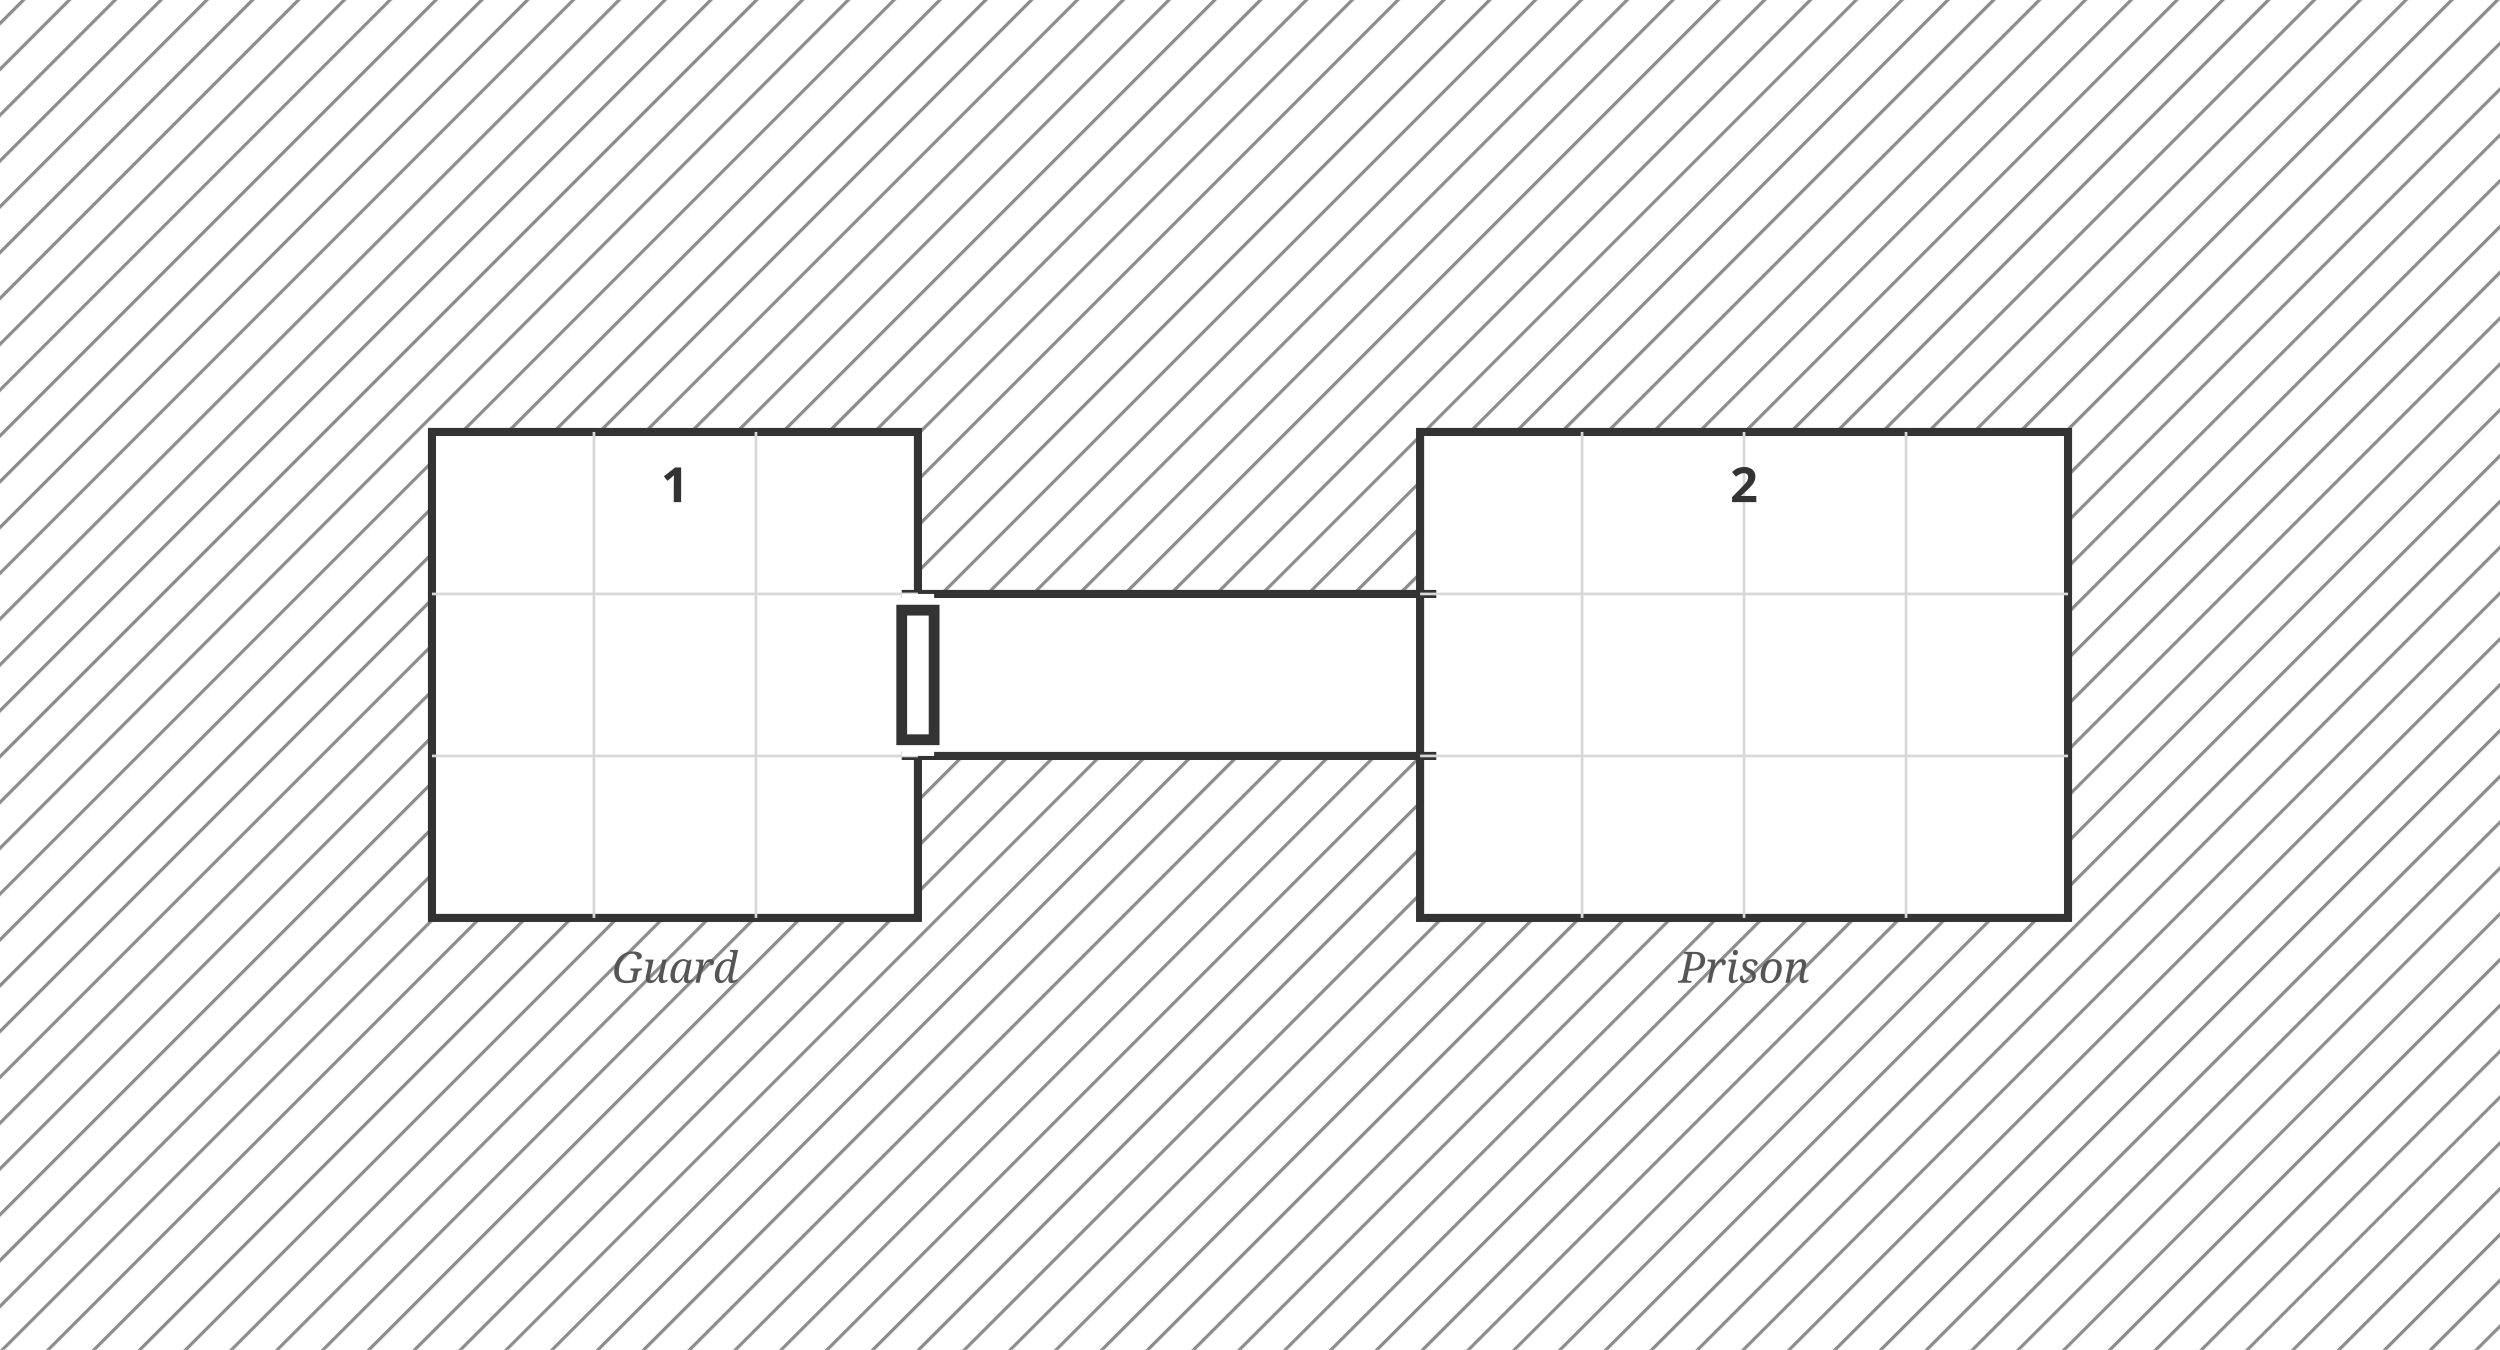
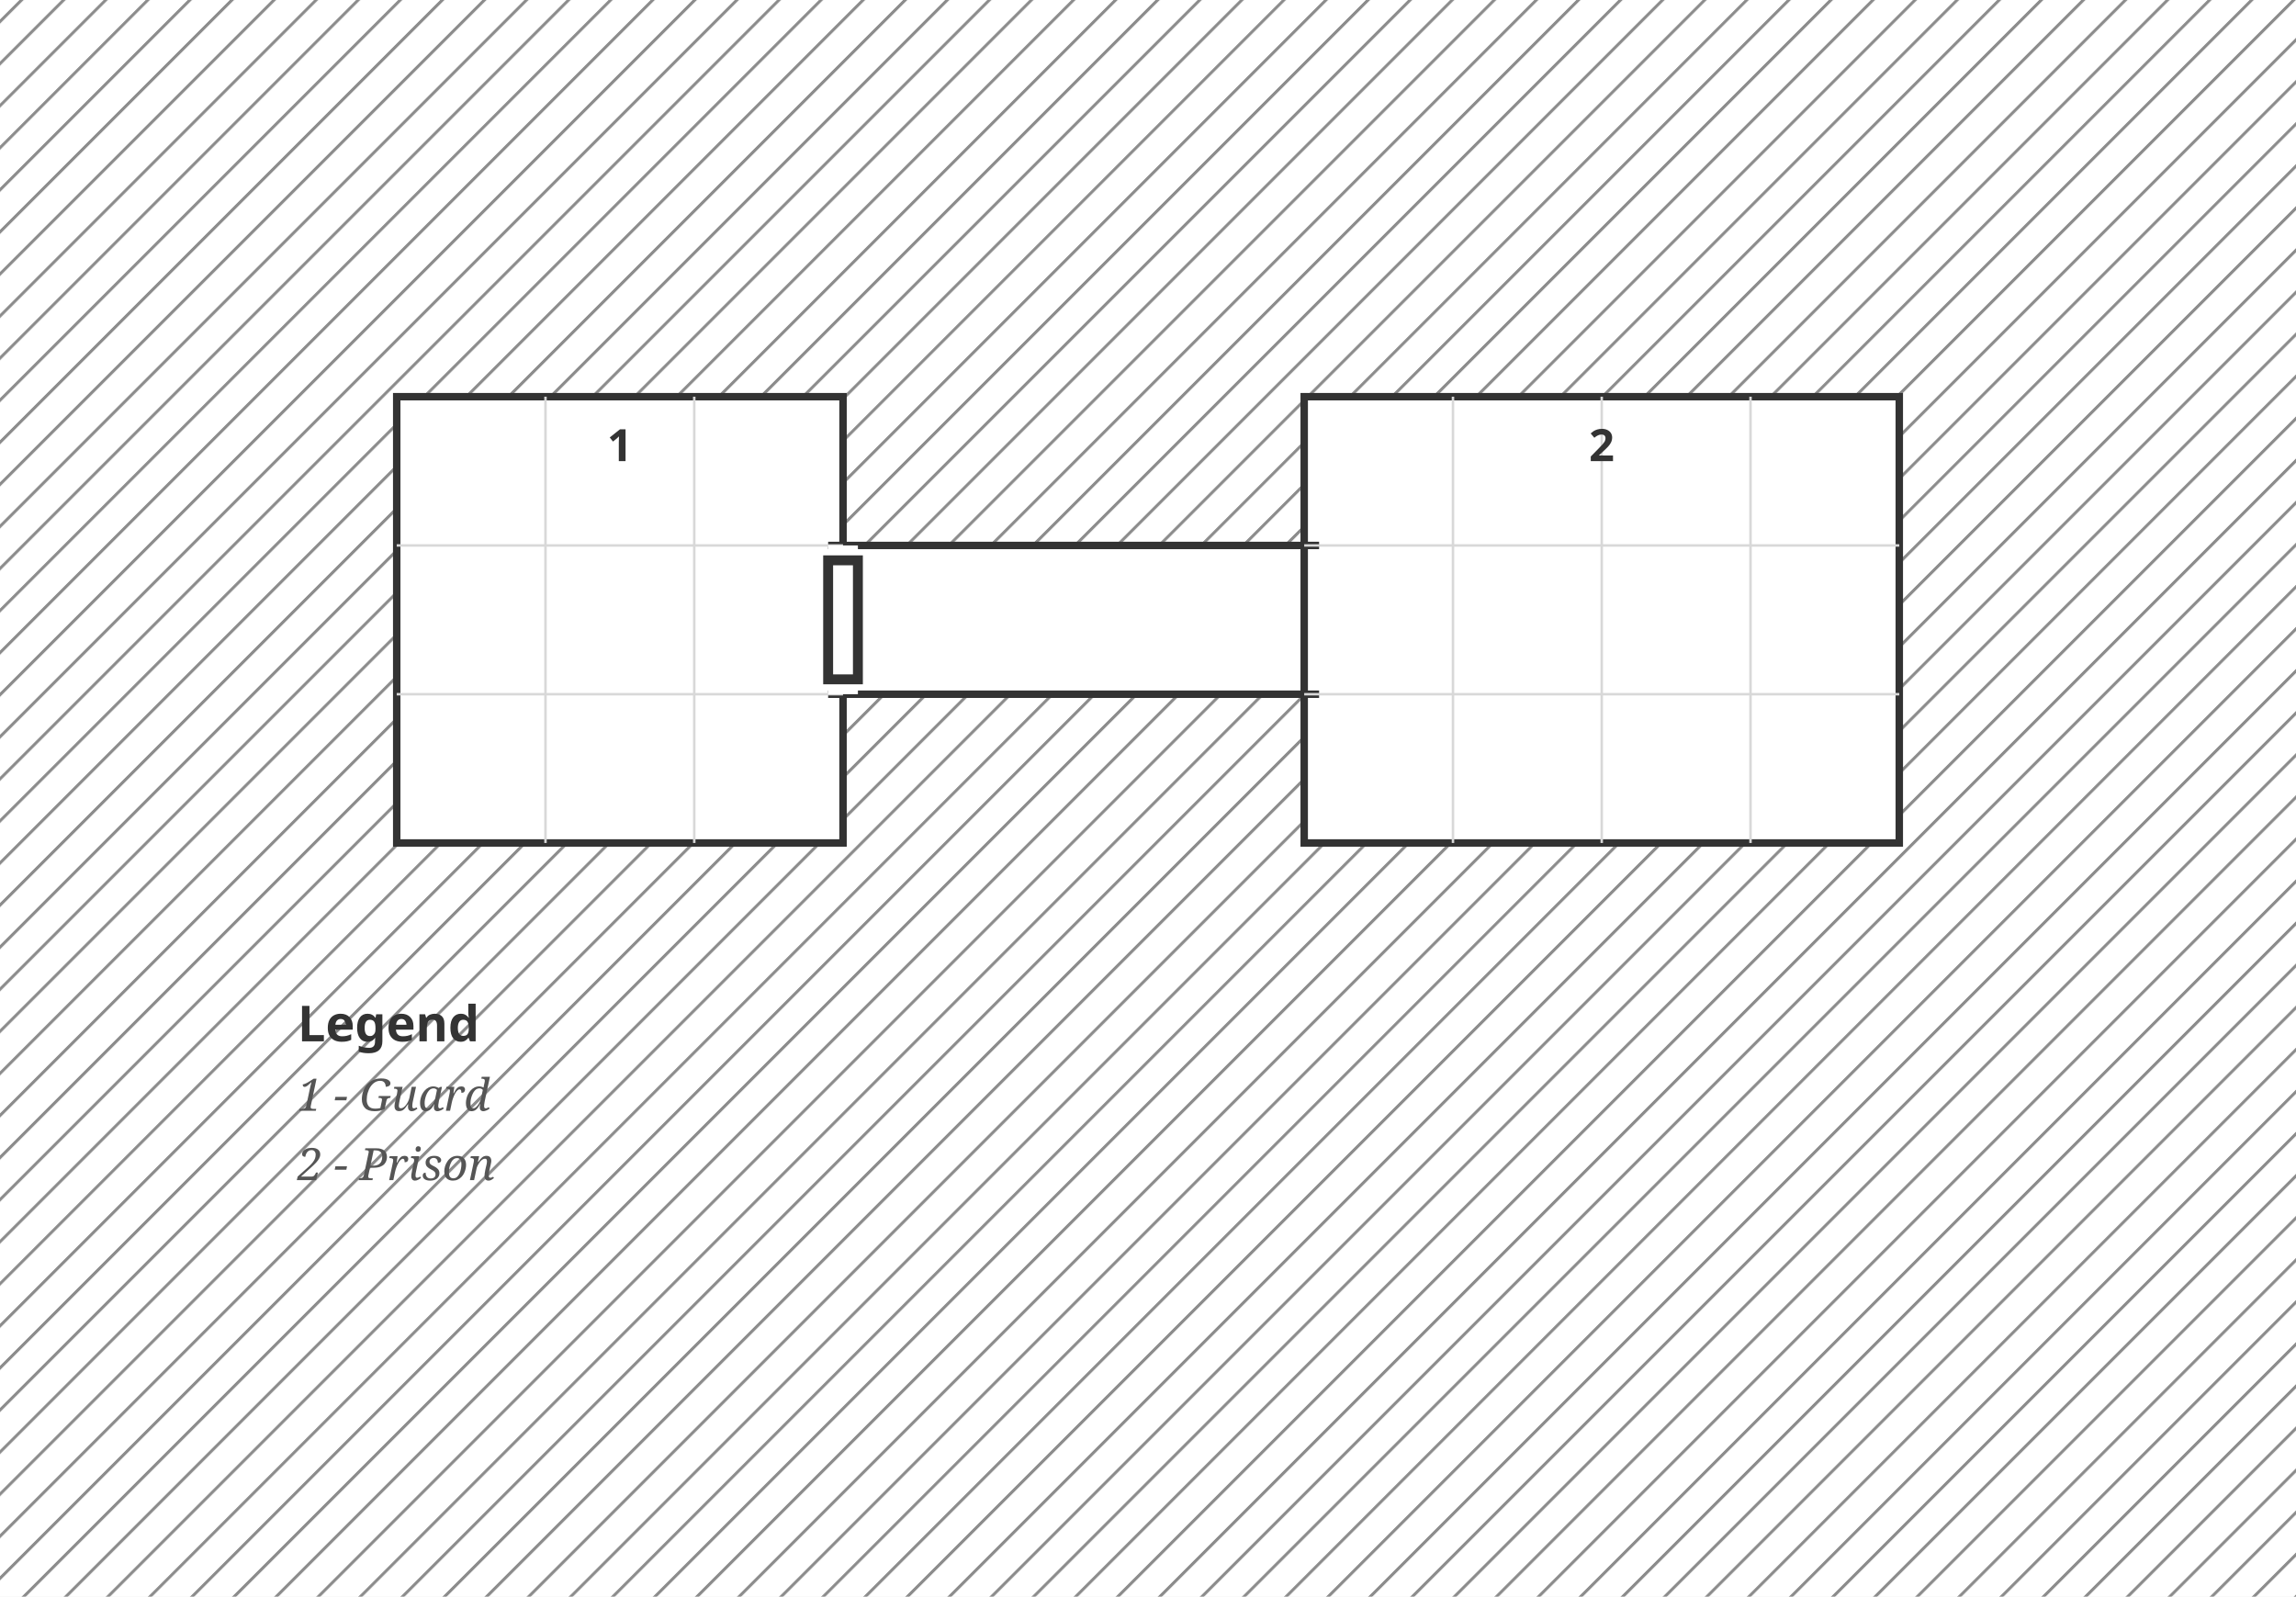
- <svg xmlns="http://www.w3.org/2000/svg" viewBox="-125 -125 463 250" width="463" height="250">
+ <svg xmlns="http://www.w3.org/2000/svg" viewBox="-125 -125 463 322" width="463" height="322">
  <defs>
    <pattern id="hatch" width="6" height="6" patternTransform="rotate(45 0 0)" patternUnits="userSpaceOnUse">
      <line x1="0" y1="0" x2="0" y2="6" stroke="#888" stroke-width="1.2" />
    </pattern>
    <symbol id="door-open" viewBox="0 0 30 30">
      <rect x="0" y="12" width="30" height="6" fill="white" />
      <rect x="0" y="11" width="4" height="8" fill="#333" />
      <rect x="26" y="11" width="4" height="8" fill="#333" />
    </symbol>
    <symbol id="door-locked" viewBox="0 0 30 30">
      <rect x="0" y="12" width="30" height="6" fill="white" />
      <rect x="2" y="11" width="26" height="8" fill="#333" />
      <rect x="4" y="13" width="22" height="4" fill="white" />
    </symbol>
    <symbol id="door-secret" viewBox="0 0 30 30">
      <line x1="0" y1="15" x2="30" y2="15" stroke="#888" stroke-width="1.2" stroke-dasharray="6,6" />
    </symbol>
    <symbol id="door-barred" viewBox="0 0 30 30">
      <rect x="0" y="12" width="30" height="6" fill="white" />
      <rect x="2" y="11" width="26" height="8" fill="#555" />
      <line x1="8" y1="11" x2="8" y2="19" stroke="white" stroke-width="2" />
      <line x1="15" y1="11" x2="15" y2="19" stroke="white" stroke-width="2" />
      <line x1="22" y1="11" x2="22" y2="19" stroke="white" stroke-width="2" />
    </symbol>
    <symbol id="door-double" viewBox="0 0 30 30">
      <rect x="0" y="12" width="30" height="6" fill="white" />
      <rect x="0" y="11" width="3" height="8" fill="#333" />
      <rect x="27" y="11" width="3" height="8" fill="#333" />
      <line x1="15" y1="11" x2="15" y2="19" stroke="#333" stroke-width="1" />
      <circle cx="11" cy="15" r="1.5" fill="#333" />
      <circle cx="19" cy="15" r="1.5" fill="#333" />
    </symbol>
    <symbol id="door-doorway" viewBox="0 0 30 30">
      <rect x="0" y="12" width="30" height="6" fill="white" />
    </symbol>
    <symbol id="door-portcullis" viewBox="0 0 30 30">
      <rect x="0" y="12" width="30" height="6" fill="white" />
      <rect x="0" y="11" width="4" height="8" fill="#333" />
      <rect x="26" y="11" width="4" height="8" fill="#333" />
      <line x1="9" y1="11" x2="9" y2="19" stroke="#333" stroke-width="1.2" />
      <line x1="15" y1="11" x2="15" y2="19" stroke="#333" stroke-width="1.2" />
      <line x1="21" y1="11" x2="21" y2="19" stroke="#333" stroke-width="1.2" />
    </symbol>
    <symbol id="feat-ladder" viewBox="0 0 30 30">
      <line x1="8" y1="3" x2="8" y2="27" stroke="#333" stroke-width="1.5" />
      <line x1="22" y1="3" x2="22" y2="27" stroke="#333" stroke-width="1.5" />
      <line x1="8" y1="7" x2="22" y2="7" stroke="#333" stroke-width="1" />
      <line x1="8" y1="13" x2="22" y2="13" stroke="#333" stroke-width="1" />
      <line x1="8" y1="19" x2="22" y2="19" stroke="#333" stroke-width="1" />
      <line x1="8" y1="25" x2="22" y2="25" stroke="#333" stroke-width="1" />
    </symbol>
    <symbol id="feat-pillar" viewBox="0 0 30 30">
      <circle cx="15" cy="15" r="10" fill="#666" stroke="#333" stroke-width="1" />
      <circle cx="15" cy="15" r="7" fill="#888" />
    </symbol>
    <symbol id="feat-statue" viewBox="0 0 30 30">
      <polygon points="15,3 27,15 15,27 3,15" fill="#ccc" stroke="#333" stroke-width="1.2" />
      <line x1="15" y1="7" x2="15" y2="23" stroke="#333" stroke-width="0.8" />
      <line x1="7" y1="15" x2="23" y2="15" stroke="#333" stroke-width="0.8" />
    </symbol>
    <symbol id="feat-pool" viewBox="0 0 30 30">
      <rect x="2" y="2" width="26" height="26" rx="8" fill="white" stroke="#99c" stroke-width="1" />
      <path d="M 6 10 Q 10 7 14 10 Q 18 13 22 10" fill="none" stroke="#99c" stroke-width="1.2" />
      <path d="M 6 16 Q 10 13 14 16 Q 18 19 22 16" fill="none" stroke="#99c" stroke-width="1.2" />
      <path d="M 6 22 Q 10 19 14 22 Q 18 25 22 22" fill="none" stroke="#99c" stroke-width="1.2" />
    </symbol>
    <symbol id="feat-stream" viewBox="0 0 30 30">
      <path d="M 0 12 Q 5 8 10 14 Q 15 20 20 14 Q 25 8 30 12" fill="none" stroke="#99c" stroke-width="1.8" />
      <path d="M 0 18 Q 5 14 10 20 Q 15 26 20 20 Q 25 14 30 18" fill="none" stroke="#99c" stroke-width="1.8" />
    </symbol>
    <symbol id="feat-stalactite" viewBox="0 0 30 30">
      <polygon points="7,2  4,16  10,16" fill="#666" />
      <polygon points="15,2 12,13  18,13" fill="#666" />
      <polygon points="23,2 20,18  26,18" fill="#666" />
    </symbol>
    <symbol id="feat-stalagmite" viewBox="0 0 30 30">
      <polygon points="7,28  4,14  10,14" fill="#666" />
      <polygon points="15,28 12,17  18,17" fill="#666" />
      <polygon points="23,28 20,12  26,12" fill="#666" />
    </symbol>
    <symbol id="feat-crevasse" viewBox="0 0 30 30">
      <polygon points="0,15 5,10 9,16 13,8 17,18 21,9 25,16 30,15 30,20 25,20 21,14 17,23 13,13 9,21 5,15 0,20" fill="#555" stroke="#333" stroke-width="0.5" />
    </symbol>
    <symbol id="feat-window" viewBox="0 0 30 6">
      <rect x="0" y="0" width="30" height="6" fill="white" />
      <rect x="0" y="1" width="8" height="4" fill="#cce" stroke="#99c" stroke-width="0.5" />
      <rect x="11" y="1" width="8" height="4" fill="#cce" stroke="#99c" stroke-width="0.5" />
      <rect x="22" y="1" width="8" height="4" fill="#cce" stroke="#99c" stroke-width="0.5" />
    </symbol>
    <symbol id="feat-arrow-slit" viewBox="0 0 30 6">
      <rect x="0" y="0" width="30" height="6" fill="white" />
      <rect x="12" y="1" width="6" height="4" fill="#555" />
    </symbol>
    <symbol id="feat-illusory-wall" viewBox="0 0 30 4">
      <line x1="0" y1="2" x2="30" y2="2" stroke="#888" stroke-width="1.5" stroke-dasharray="4,3" />
    </symbol>
    <symbol id="feat-fireplace" viewBox="0 0 30 20">
      <rect x="0" y="0" width="30" height="20" fill="#555" stroke="#333" stroke-width="1" />
      <path d="M 7 19 L 7 8 A 8 8 0 0 1 23 8 L 23 19 Z" fill="white" />
      <path d="M 11 17 Q 15 9 19 17" fill="none" stroke="#c63" stroke-width="1.5" />
    </symbol>
    <symbol id="feat-bed" viewBox="0 0 30 24">
      <rect x="1" y="1" width="28" height="22" fill="white" stroke="#333" stroke-width="1" />
      <rect x="1" y="1" width="28" height="7" fill="#ddd" stroke="#333" stroke-width="0.5" />
      <circle cx="8" cy="5" r="3" fill="white" stroke="#333" stroke-width="0.5" />
      <circle cx="22" cy="5" r="3" fill="white" stroke="#333" stroke-width="0.5" />
    </symbol>
    <symbol id="feat-curtain" viewBox="0 0 30 16">
      <line x1="0" y1="2" x2="30" y2="2" stroke="#333" stroke-width="1.5" />
      <path d="M 0 2 Q 3 14 6 8 Q 9 2 12 14 Q 15 2 18 14 Q 21 2 24 14 Q 27 2 30 8" fill="none" stroke="#333" stroke-width="1.2" />
    </symbol>
  </defs>
-   <rect x="-125" y="-125" width="463" height="250" fill="white" />
-   <rect x="-125" y="-125" width="463" height="250" fill="url(#hatch)" />
+   <rect x="-125" y="-125" width="463" height="322" fill="white" />
+   <rect x="-125" y="-125" width="463" height="322" fill="url(#hatch)" />
  <rect x="42" y="-15" width="99" height="30" fill="white" />
  <rect x="-45" y="-45" width="90" height="90" fill="white" />
  <rect x="138" y="-45" width="120" height="90" fill="white" />
  <line x1="42" y1="-15" x2="141" y2="-15" stroke="#333" stroke-width="1.5" />
  <line x1="42" y1="15" x2="141" y2="15" stroke="#333" stroke-width="1.5" />
  <rect x="-45" y="-45" width="90" height="90" fill="none" stroke="#333" stroke-width="1.5" />
  <rect x="138" y="-45" width="120" height="90" fill="none" stroke="#333" stroke-width="1.5" />
  <line x1="-15" y1="-45" x2="-15" y2="45" stroke="#d8d8d8" stroke-width="0.5" />
  <line x1="15" y1="-45" x2="15" y2="45" stroke="#d8d8d8" stroke-width="0.5" />
  <line x1="-45" y1="-15" x2="45" y2="-15" stroke="#d8d8d8" stroke-width="0.5" />
  <line x1="-45" y1="15" x2="45" y2="15" stroke="#d8d8d8" stroke-width="0.5" />
  <line x1="168" y1="-45" x2="168" y2="45" stroke="#d8d8d8" stroke-width="0.5" />
  <line x1="198" y1="-45" x2="198" y2="45" stroke="#d8d8d8" stroke-width="0.5" />
  <line x1="228" y1="-45" x2="228" y2="45" stroke="#d8d8d8" stroke-width="0.5" />
  <line x1="138" y1="-15" x2="258" y2="-15" stroke="#d8d8d8" stroke-width="0.5" />
  <line x1="138" y1="15" x2="258" y2="15" stroke="#d8d8d8" stroke-width="0.5" />
  <use href="#door-locked" x="30" y="-15" width="30" height="30" transform="rotate(90,45,0)" />
  <text x="0" y="-32" text-anchor="middle" dominant-baseline="auto" fill="#333" font-size="9" font-family="sans-serif" font-weight="bold">1</text>
-   <text x="0" y="57" text-anchor="middle" dominant-baseline="auto" fill="#555" font-size="8" font-family="serif" font-style="italic">Guard</text>
  <text x="198" y="-32" text-anchor="middle" dominant-baseline="auto" fill="#333" font-size="9" font-family="sans-serif" font-weight="bold">2</text>
-   <text x="198" y="57" text-anchor="middle" dominant-baseline="auto" fill="#555" font-size="8" font-family="serif" font-style="italic">Prison</text>
+   <text x="-65" y="85" fill="#333" font-size="10" font-family="sans-serif" font-weight="bold">Legend</text>
+   <text x="-65" y="99" fill="#555" font-size="9" font-family="serif" font-style="italic">1 - Guard</text>
+   <text x="-65" y="113" fill="#555" font-size="9" font-family="serif" font-style="italic">2 - Prison</text>
</svg>
